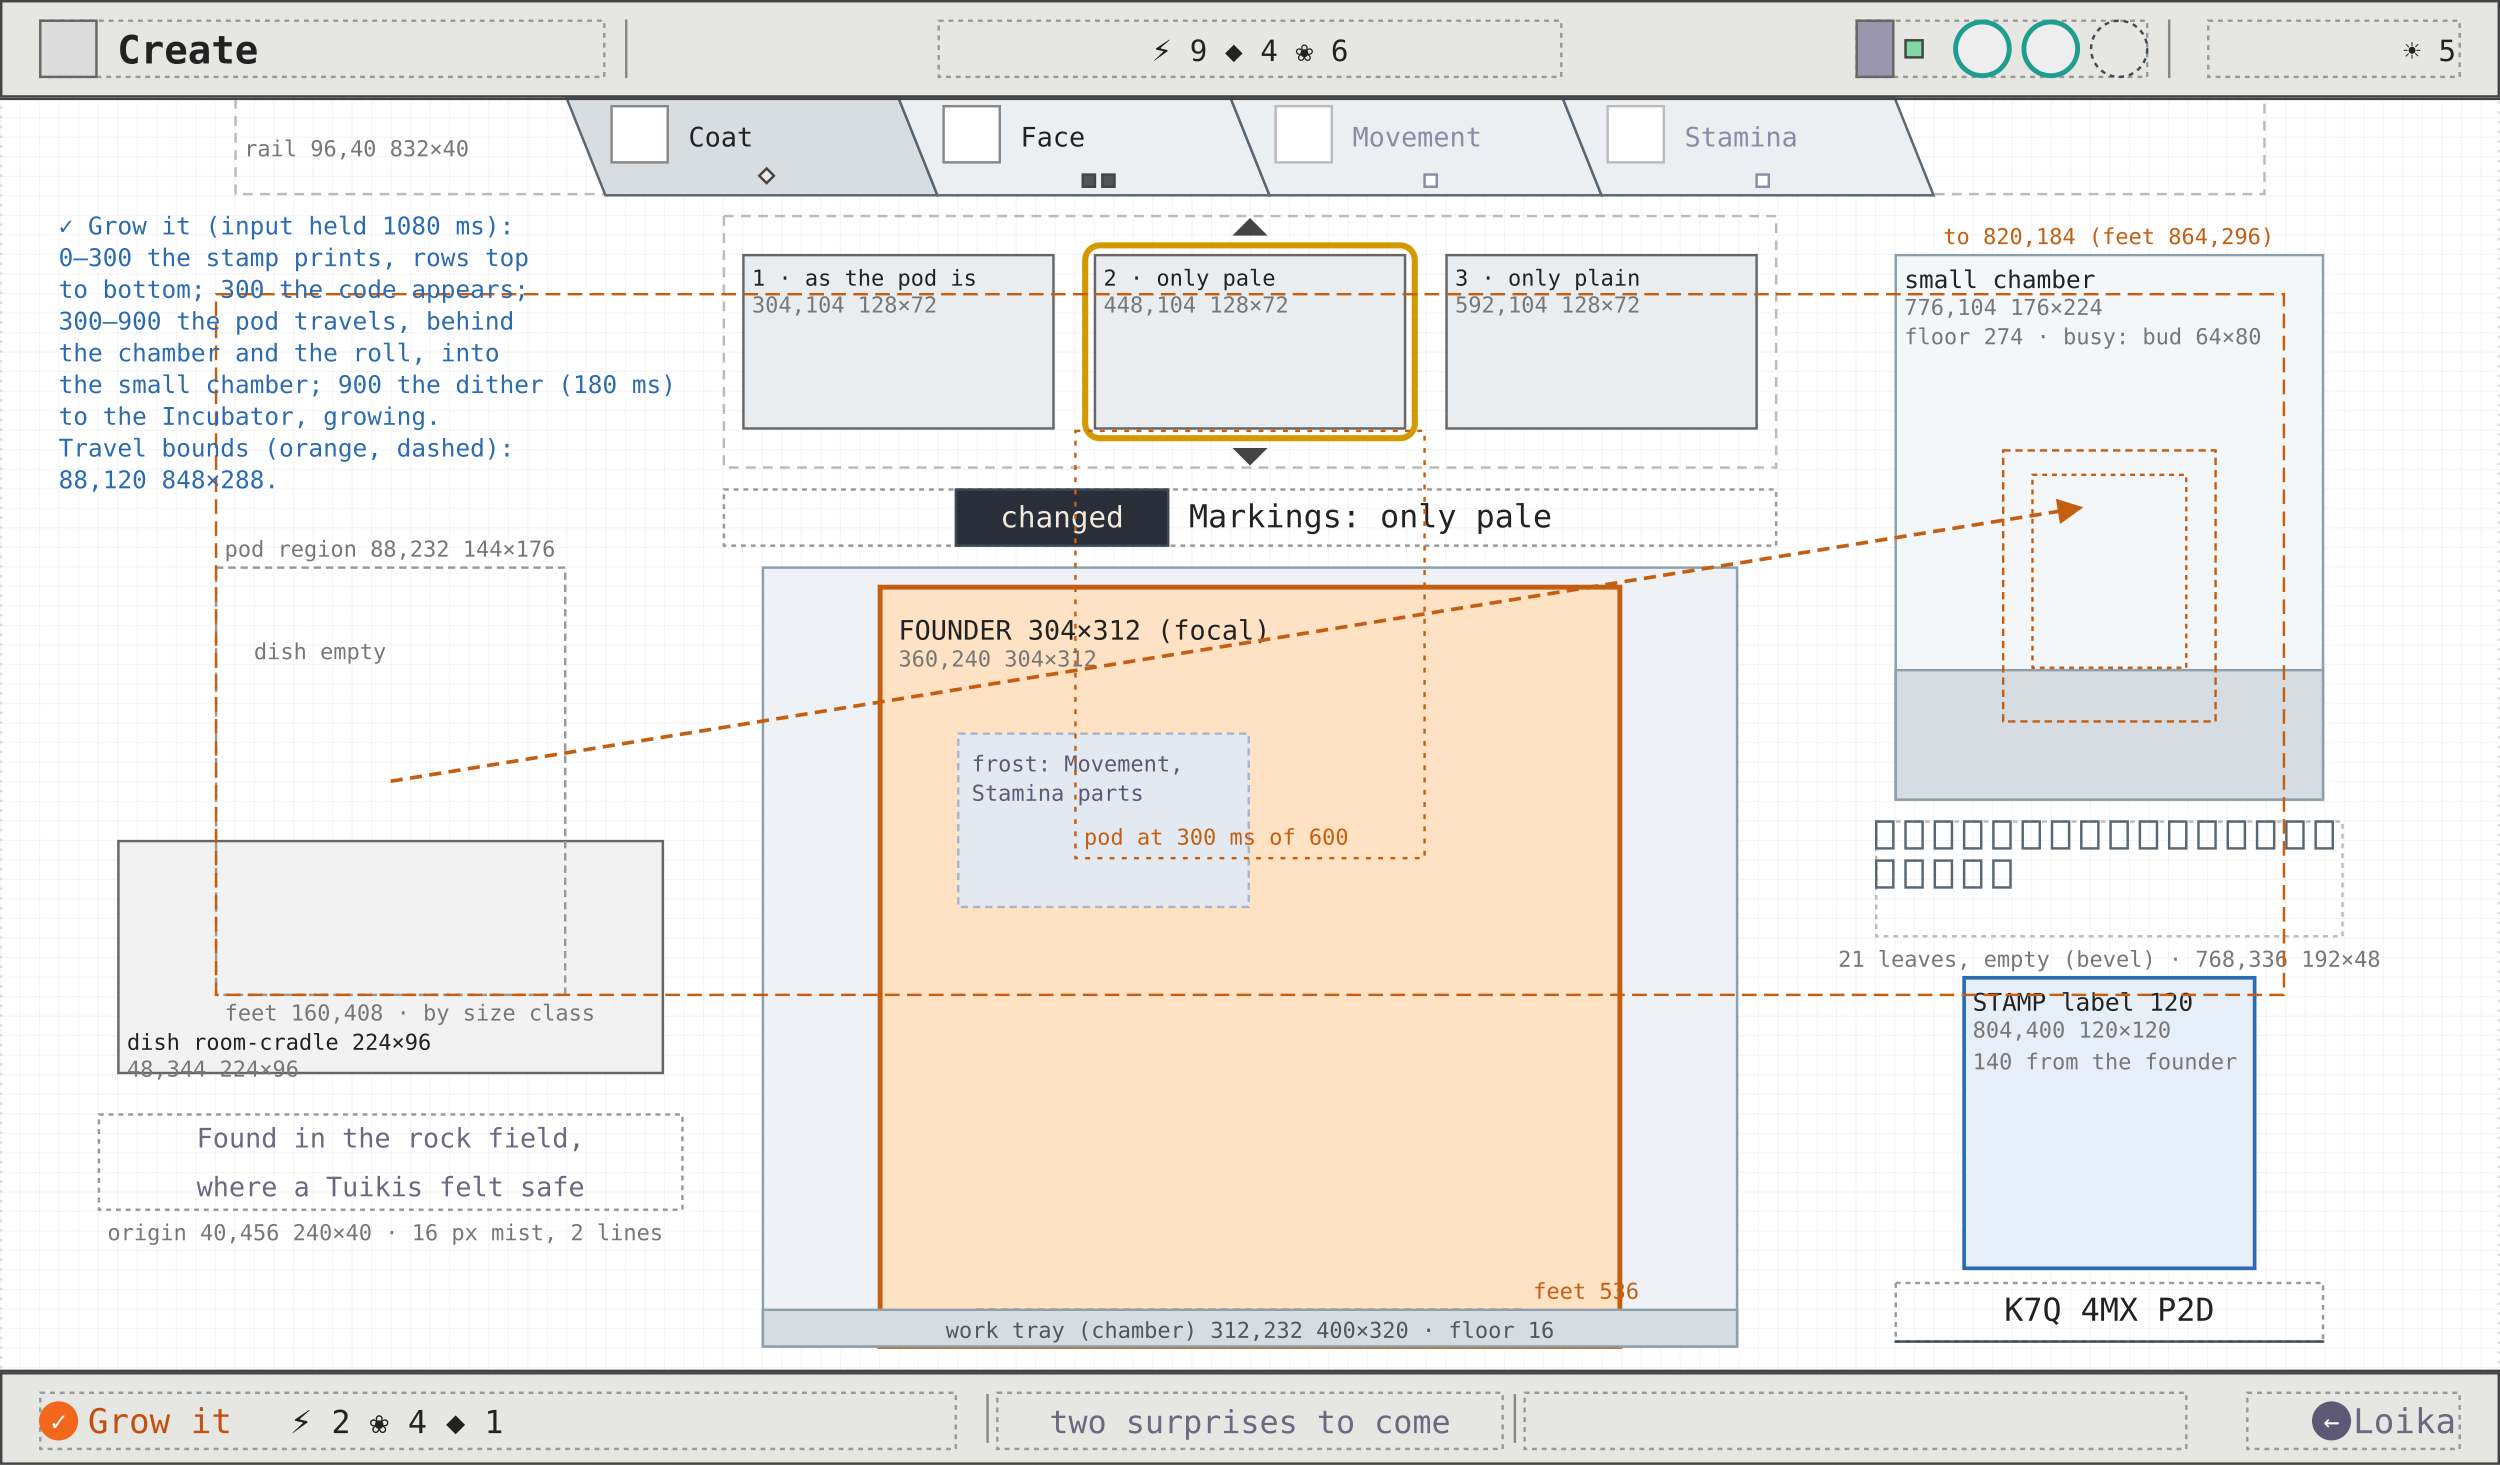
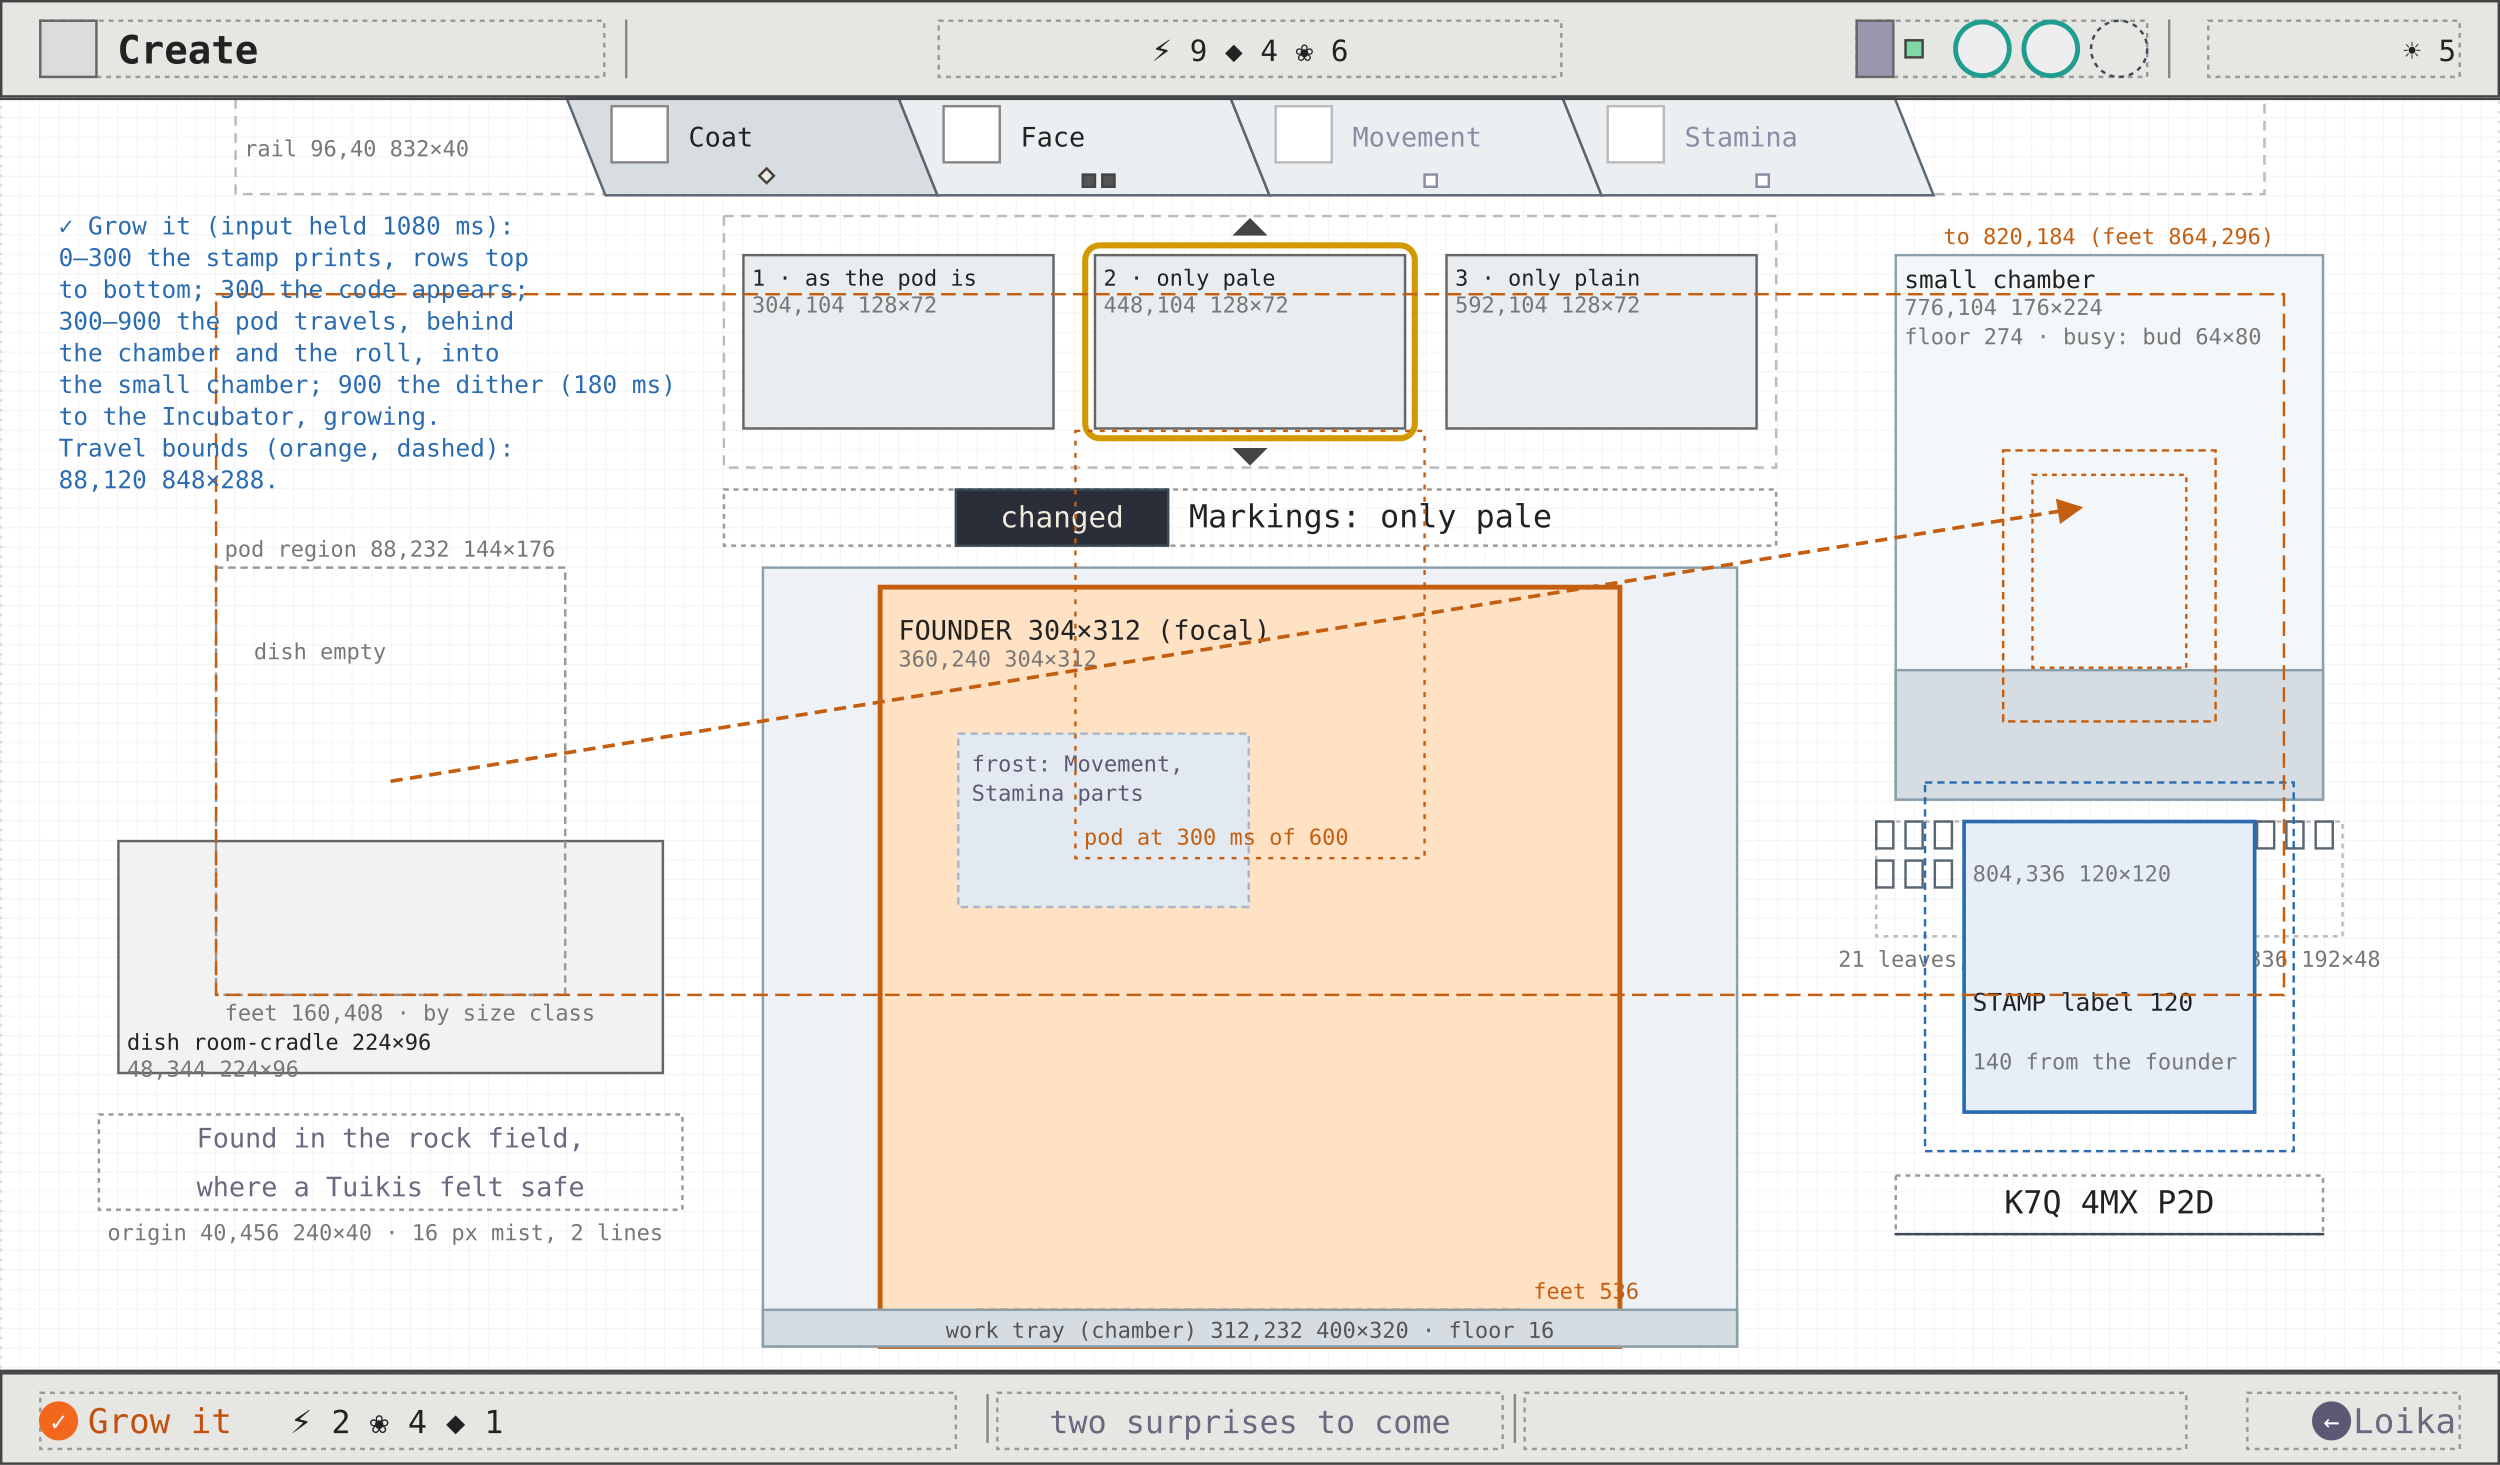
<svg xmlns="http://www.w3.org/2000/svg" viewBox="0 0 1024 600" width="1024" height="600" font-family="ui-monospace, Menlo, Consolas, monospace">
  <defs>
    <pattern id="g8" width="8" height="8" patternUnits="userSpaceOnUse">
      <path d="M8 0H0V8" fill="none" stroke="#efefef" stroke-width="0.5" />
    </pattern>
    <marker id="ah" viewBox="0 0 8 8" refX="7" refY="4" markerWidth="7" markerHeight="7" orient="auto">
      <path d="M0 0L8 4L0 8z" fill="#2b6cb0" />
    </marker>
    <marker id="ao" viewBox="0 0 8 8" refX="7" refY="4" markerWidth="7" markerHeight="7" orient="auto">
      <path d="M0 0L8 4L0 8z" fill="#c45f12" />
    </marker>
    <marker id="ag" viewBox="0 0 8 8" refX="7" refY="4" markerWidth="7" markerHeight="7" orient="auto">
      <path d="M0 0L8 4L0 8z" fill="#6b6880" />
    </marker>
  </defs>
  <rect width="1024" height="600" fill="#ffffff" />
  <rect width="1024" height="600" fill="url(#g8)" />
  <rect x="0.5" y="40.5" width="1023" height="521" fill="none" stroke="#ddd" stroke-width="1" stroke-dasharray="1 3" />
  <rect x="96.5" y="40.5" width="831" height="39" fill="none" stroke="#bbb" stroke-width="1" stroke-dasharray="4 3" />
  <polygon points="232,40 368,40 384,80 248,80" fill="#d8dde2" stroke="#5a6672" stroke-width="1" />
  <rect x="250.5" y="43.5" width="23" height="23" fill="#fff" stroke="#888" stroke-width="1" />
  <text x="282" y="60" font-size="11" fill="#222">Coat</text>
  <polygon points="314,69 317,72 314,75 311,72" fill="#f1ebdf" stroke="#444" stroke-width="1" />
  <polygon points="368,40 504,40 520,80 384,80" fill="#eceff1" stroke="#5a6672" stroke-width="1" />
  <rect x="386.5" y="43.5" width="23" height="23" fill="#fff" stroke="#888" stroke-width="1" />
  <text x="418" y="60" font-size="11" fill="#222">Face</text>
  <rect x="443.5" y="71.5" width="5" height="5" fill="#555" stroke="#444" stroke-width="1" />
  <rect x="451.5" y="71.5" width="5" height="5" fill="#555" stroke="#444" stroke-width="1" />
  <polygon points="504,40 640,40 656,80 520,80" fill="#eceff1" stroke="#5a6672" stroke-width="1" />
  <rect x="522.5" y="43.5" width="23" height="23" fill="#fff" stroke="#bbb" stroke-width="1" />
  <text x="554" y="60" font-size="11" fill="#8d8aa6">Movement</text>
  <rect x="583.5" y="71.5" width="5" height="5" fill="#fff" stroke="#8d8aa6" stroke-width="1" />
  <polygon points="640,40 776,40 792,80 656,80" fill="#eceff1" stroke="#5a6672" stroke-width="1" />
  <rect x="658.5" y="43.5" width="23" height="23" fill="#fff" stroke="#bbb" stroke-width="1" />
  <text x="690" y="60" font-size="11" fill="#8d8aa6">Stamina</text>
  <rect x="719.5" y="71.5" width="5" height="5" fill="#fff" stroke="#8d8aa6" stroke-width="1" />
  <text x="100" y="64" font-size="9" fill="#777">rail 96,40 832×40</text>
  <rect x="48.5" y="344.5" width="223" height="95" fill="#f2f2f2" stroke="#666" stroke-width="1" />
  <text x="52" y="430" font-size="9" fill="#222">dish room-cradle 224×96</text>
  <text x="52" y="441" font-size="9" fill="#777">48,344 224×96</text>
  <rect x="88.5" y="232.5" width="143" height="175" fill="none" stroke="#999" stroke-width="1" stroke-dasharray="3 2" />
  <text x="104" y="270" font-size="9" fill="#777">dish empty</text>
  <text x="92" y="228" font-size="9" fill="#777">pod region 88,232 144×176</text>
  <text x="92" y="418" font-size="9" fill="#777">feet 160,408 · by size class</text>
  <rect x="40.5" y="456.5" width="239" height="39" fill="none" stroke="#999" stroke-width="1" stroke-dasharray="2 2" />
  <text x="160" y="470" font-size="11" fill="#6b6880" text-anchor="middle">Found in the rock field,</text>
  <text x="160" y="490" font-size="11" fill="#6b6880" text-anchor="middle">where a Tuikis felt safe</text>
  <text x="44" y="508" font-size="9" fill="#777">origin 40,456 240×40 · 16 px mist, 2 lines</text>
  <rect x="312.5" y="232.5" width="399" height="319" fill="#eef2f6" stroke="#8ca0ab" stroke-width="1" />
  <rect x="360.5" y="240.5" width="303" height="311" fill="#ffe2c4" stroke="#c45f12" stroke-width="2" />
  <text x="368" y="262" font-size="11" fill="#222">FOUNDER 304×312 (focal)</text>
  <text x="368" y="273" font-size="9" fill="#777">360,240 304×312</text>
  <rect x="392.5" y="300.5" width="119" height="71" fill="#e3e9f0" stroke="#a9b5c8" stroke-width="1" stroke-dasharray="3 2" />
  <text x="398" y="316" font-size="9" fill="#5d5974">frost: Movement,</text>
  <text x="398" y="328" font-size="9" fill="#5d5974">Stamina parts</text>
  <line x1="400" y1="536.5" x2="624" y2="536.5" stroke="#c45f12" stroke-width="1" stroke-dasharray="3 2" />
  <text x="628" y="532" font-size="9" fill="#c45f12">feet 536</text>
  <rect x="312.5" y="536.5" width="399" height="15" fill="#d6dde2" stroke="#8ca0ab" stroke-width="1" />
  <text x="512" y="548" font-size="9" fill="#555" text-anchor="middle">work tray (chamber) 312,232 400×320 · floor 16</text>
  <rect x="296.5" y="88.5" width="431" height="103" fill="none" stroke="#bbb" stroke-width="1" stroke-dasharray="4 3" />
  <rect x="304.5" y="104.5" width="127" height="71" fill="#e9edf0" stroke="#666" stroke-width="1" />
  <text x="308" y="117" font-size="9" fill="#222">1 · as the pod is</text>
  <text x="308" y="128" font-size="9" fill="#777">304,104 128×72</text>
  <rect x="448.5" y="104.5" width="127" height="71" fill="#e9edf0" stroke="#666" stroke-width="1" />
  <text x="452" y="117" font-size="9" fill="#222">2 · only pale</text>
  <text x="452" y="128" font-size="9" fill="#777">448,104 128×72</text>
  <rect x="592.5" y="104.5" width="127" height="71" fill="#e9edf0" stroke="#666" stroke-width="1" />
  <text x="596" y="117" font-size="9" fill="#222">3 · only plain</text>
  <text x="596" y="128" font-size="9" fill="#777">592,104 128×72</text>
  <rect x="444.5" y="100.5" width="135" height="79" rx="6" fill="none" stroke="#d29a00" stroke-width="2.5" />
  <polygon points="506,96 512,90 518,96" fill="#444" stroke="#444" stroke-width="1" />
  <polygon points="506,184 512,190 518,184" fill="#444" stroke="#444" stroke-width="1" />
  <rect x="296.5" y="200.5" width="431" height="23" fill="none" stroke="#999" stroke-width="1" stroke-dasharray="2 2" />
  <rect x="391.5" y="200.5" width="87" height="23" fill="#2a2e38" stroke="#3c4b57" stroke-width="1" />
  <text x="435" y="216" font-size="12" fill="#f1ebdf" text-anchor="middle">changed</text>
  <text x="487" y="216" font-size="13" fill="#222">Markings: only pale</text>
  <rect x="776.5" y="104.5" width="175" height="223" fill="#f4f7f9" stroke="#8ca0ab" stroke-width="1" />
  <rect x="776.5" y="274.5" width="175" height="53" fill="#d6dde2" stroke="#8ca0ab" stroke-width="1" />
  <text x="780" y="118" font-size="10" fill="#222">small chamber</text>
  <text x="780" y="129" font-size="9" fill="#777">776,104 176×224</text>
  <text x="780" y="141" font-size="9" fill="#777">floor 274 · busy: bud 64×80</text>
  <rect x="832.5" y="194.5" width="63" height="79" fill="none" stroke="#c45f12" stroke-width="1" stroke-dasharray="2 2" />
  <rect x="768.5" y="336.5" width="191" height="47" fill="none" stroke="#bbb" stroke-width="1" stroke-dasharray="2 2" />
  <rect x="768.5" y="336.5" width="7" height="11" fill="none" stroke="#5a6672" stroke-width="1" />
  <rect x="780.5" y="336.5" width="7" height="11" fill="none" stroke="#5a6672" stroke-width="1" />
  <rect x="792.5" y="336.5" width="7" height="11" fill="none" stroke="#5a6672" stroke-width="1" />
  <rect x="804.5" y="336.5" width="7" height="11" fill="none" stroke="#5a6672" stroke-width="1" />
  <rect x="816.5" y="336.5" width="7" height="11" fill="none" stroke="#5a6672" stroke-width="1" />
  <rect x="828.5" y="336.5" width="7" height="11" fill="none" stroke="#5a6672" stroke-width="1" />
  <rect x="840.5" y="336.5" width="7" height="11" fill="none" stroke="#5a6672" stroke-width="1" />
  <rect x="852.5" y="336.5" width="7" height="11" fill="none" stroke="#5a6672" stroke-width="1" />
  <rect x="864.5" y="336.5" width="7" height="11" fill="none" stroke="#5a6672" stroke-width="1" />
  <rect x="876.5" y="336.5" width="7" height="11" fill="none" stroke="#5a6672" stroke-width="1" />
  <rect x="888.5" y="336.5" width="7" height="11" fill="none" stroke="#5a6672" stroke-width="1" />
  <rect x="900.5" y="336.5" width="7" height="11" fill="none" stroke="#5a6672" stroke-width="1" />
  <rect x="912.5" y="336.5" width="7" height="11" fill="none" stroke="#5a6672" stroke-width="1" />
  <rect x="924.5" y="336.5" width="7" height="11" fill="none" stroke="#5a6672" stroke-width="1" />
  <rect x="936.5" y="336.5" width="7" height="11" fill="none" stroke="#5a6672" stroke-width="1" />
  <rect x="948.5" y="336.5" width="7" height="11" fill="none" stroke="#5a6672" stroke-width="1" />
  <rect x="768.5" y="352.5" width="7" height="11" fill="none" stroke="#5a6672" stroke-width="1" />
  <rect x="780.5" y="352.5" width="7" height="11" fill="none" stroke="#5a6672" stroke-width="1" />
  <rect x="792.5" y="352.5" width="7" height="11" fill="none" stroke="#5a6672" stroke-width="1" />
  <rect x="804.5" y="352.5" width="7" height="11" fill="none" stroke="#5a6672" stroke-width="1" />
  <rect x="816.5" y="352.5" width="7" height="11" fill="none" stroke="#5a6672" stroke-width="1" />
  <text x="864" y="396" font-size="9" fill="#777" text-anchor="middle">21 leaves, empty (bevel) · 768,336 192×48</text>
-   <rect x="804.5" y="400.5" width="119" height="119" fill="#e6eef8" stroke="#2b6cb0" stroke-width="1.5" />
+   <rect x="788.5" y="320.5" width="151" height="151" fill="none" stroke="#2b6cb0" stroke-width="1" stroke-dasharray="3 2" />
+   <rect x="804.5" y="336.5" width="119" height="119" fill="#e6eef8" stroke="#2b6cb0" stroke-width="1.5" />
  <text x="808" y="414" font-size="10" fill="#222">STAMP label 120</text>
-   <text x="808" y="425" font-size="9" fill="#777">804,400 120×120</text>
+   <text x="808" y="361" font-size="9" fill="#777">804,336 120×120</text>
  <text x="808" y="438" font-size="9" fill="#777">140 from the founder</text>
-   <rect x="776.5" y="525.5" width="175" height="24" fill="none" stroke="#999" stroke-width="1" stroke-dasharray="2 2" />
-   <line x1="776" y1="549.5" x2="952" y2="549.5" stroke="#3c4b57" stroke-width="1" />
-   <text x="864" y="541" font-size="13" fill="#222" text-anchor="middle">K7Q 4MX P2D</text>
+   <rect x="776.5" y="481.5" width="175" height="24" fill="none" stroke="#999" stroke-width="1" stroke-dasharray="2 2" />
+   <line x1="776" y1="505.5" x2="952" y2="505.5" stroke="#3c4b57" stroke-width="1" />
+   <text x="864" y="497" font-size="13" fill="#222" text-anchor="middle">K7Q 4MX P2D</text>
  <rect x="88.5" y="120.5" width="847" height="287" fill="none" stroke="#c45f12" stroke-width="1" stroke-dasharray="6 3" />
  <rect x="820.5" y="184.5" width="87" height="111" fill="none" stroke="#c45f12" stroke-width="1" stroke-dasharray="3 2" />
  <text x="796" y="100" font-size="9" fill="#c45f12">to 820,184 (feet 864,296)</text>
  <rect x="440.5" y="176.5" width="143" height="175" fill="none" stroke="#c45f12" stroke-width="1" stroke-dasharray="2 3" />
  <text x="444" y="346" font-size="9" fill="#c45f12">pod at 300 ms of 600</text>
  <line x1="160" y1="320" x2="852" y2="208" stroke="#c45f12" stroke-width="1.5" stroke-dasharray="5 3" marker-end="url(#ao)" />
  <text x="24" y="96" font-size="10" fill="#2b6cb0">✓ Grow it (input held 1080 ms):</text>
  <text x="24" y="109" font-size="10" fill="#2b6cb0">0–300 the stamp prints, rows top</text>
  <text x="24" y="122" font-size="10" fill="#2b6cb0">  to bottom; 300 the code appears;</text>
  <text x="24" y="135" font-size="10" fill="#2b6cb0">300–900 the pod travels, behind</text>
  <text x="24" y="148" font-size="10" fill="#2b6cb0">  the chamber and the roll, into</text>
  <text x="24" y="161" font-size="10" fill="#2b6cb0">  the small chamber; 900 the dither (180 ms)</text>
  <text x="24" y="174" font-size="10" fill="#2b6cb0">  to the Incubator, growing.</text>
  <text x="24" y="187" font-size="10" fill="#2b6cb0">Travel bounds (orange, dashed):</text>
  <text x="24" y="200" font-size="10" fill="#2b6cb0">  88,120 848×288.</text>
  <line x1="0" y1="40.5" x2="1024" y2="40.5" stroke="#444" stroke-width="1" />
  <rect x="0.5" y="0.5" width="1023" height="39" fill="#e6e6e2" stroke="#444" stroke-width="1" />
  <rect x="16.5" y="8.5" width="231" height="23" fill="none" stroke="#999" stroke-width="1" stroke-dasharray="2 2" />
  <rect x="16.5" y="8.5" width="23" height="23" fill="#dcdcdc" stroke="#666" stroke-width="1" />
  <text x="48" y="26" font-size="16" fill="#222" font-weight="600">Create</text>
  <line x1="256.5" y1="8" x2="256.5" y2="32" stroke="#888" stroke-width="1" />
  <line x1="888.5" y1="8" x2="888.5" y2="32" stroke="#888" stroke-width="1" />
  <rect x="384.5" y="8.5" width="255" height="23" fill="none" stroke="#999" stroke-width="1" stroke-dasharray="2 2" />
  <text x="512" y="25" font-size="12" fill="#222" text-anchor="middle">⚡ 9   ◆ 4   ❀ 6</text>
  <rect x="760.5" y="8.5" width="119" height="23" fill="none" stroke="#999" stroke-width="1" stroke-dasharray="2 2" />
  <rect x="760.5" y="8.5" width="15" height="23" fill="#9a96ae" stroke="#666" stroke-width="1" />
  <rect x="780.5" y="16.5" width="7" height="7" fill="#7fd8a6" stroke="#444" stroke-width="1" />
  <circle cx="812" cy="20" r="11" fill="#eee" stroke="#1f9d8f" stroke-width="2" />
  <circle cx="840" cy="20" r="11" fill="#eee" stroke="#1f9d8f" stroke-width="2" />
  <circle cx="868" cy="20" r="11.5" fill="none" stroke="#3c4b57" stroke-width="1" stroke-dasharray="2 2" />
  <rect x="904.5" y="8.5" width="103" height="23" fill="none" stroke="#999" stroke-width="1" stroke-dasharray="2 2" />
  <text x="1006" y="25" font-size="12" fill="#222" text-anchor="end">☀ 5</text>
  <line x1="0" y1="561.5" x2="1024" y2="561.5" stroke="#444" stroke-width="1" />
  <rect x="0.5" y="562.5" width="1023" height="37" fill="#e6e6e2" stroke="#444" stroke-width="1" />
  <rect x="16.5" y="570.5" width="375" height="23" fill="none" stroke="#999" stroke-width="1" stroke-dasharray="2 2" />
  <rect x="408.5" y="570.5" width="207" height="23" fill="none" stroke="#999" stroke-width="1" stroke-dasharray="2 2" />
  <rect x="624.5" y="570.5" width="271" height="23" fill="none" stroke="#999" stroke-width="1" stroke-dasharray="2 2" />
  <rect x="920.5" y="570.5" width="87" height="23" fill="none" stroke="#999" stroke-width="1" stroke-dasharray="2 2" />
  <line x1="404.5" y1="571" x2="404.5" y2="591" stroke="#888" stroke-width="1" />
  <line x1="620.5" y1="571" x2="620.5" y2="591" stroke="#888" stroke-width="1" />
  <circle cx="24" cy="582" r="8" fill="#f2671b" />
  <text x="24" y="586" font-size="11" fill="#fff" text-anchor="middle">✓</text>
  <text x="36" y="587" font-size="14" fill="#c4500f">Grow it</text>
  <text x="118.8" y="587" font-size="13" fill="#222">⚡ 2  ❀ 4  ◆ 1</text>
  <text x="512" y="587" font-size="13" fill="#6b6880" text-anchor="middle">two surprises to come</text>
  <circle cx="955" cy="582" r="8" fill="#5d5974" />
  <text x="955" y="586" font-size="11" fill="#fff" text-anchor="middle">←</text>
  <text x="1006" y="587" font-size="14" fill="#6b6880" text-anchor="end">Loika</text>
</svg>
